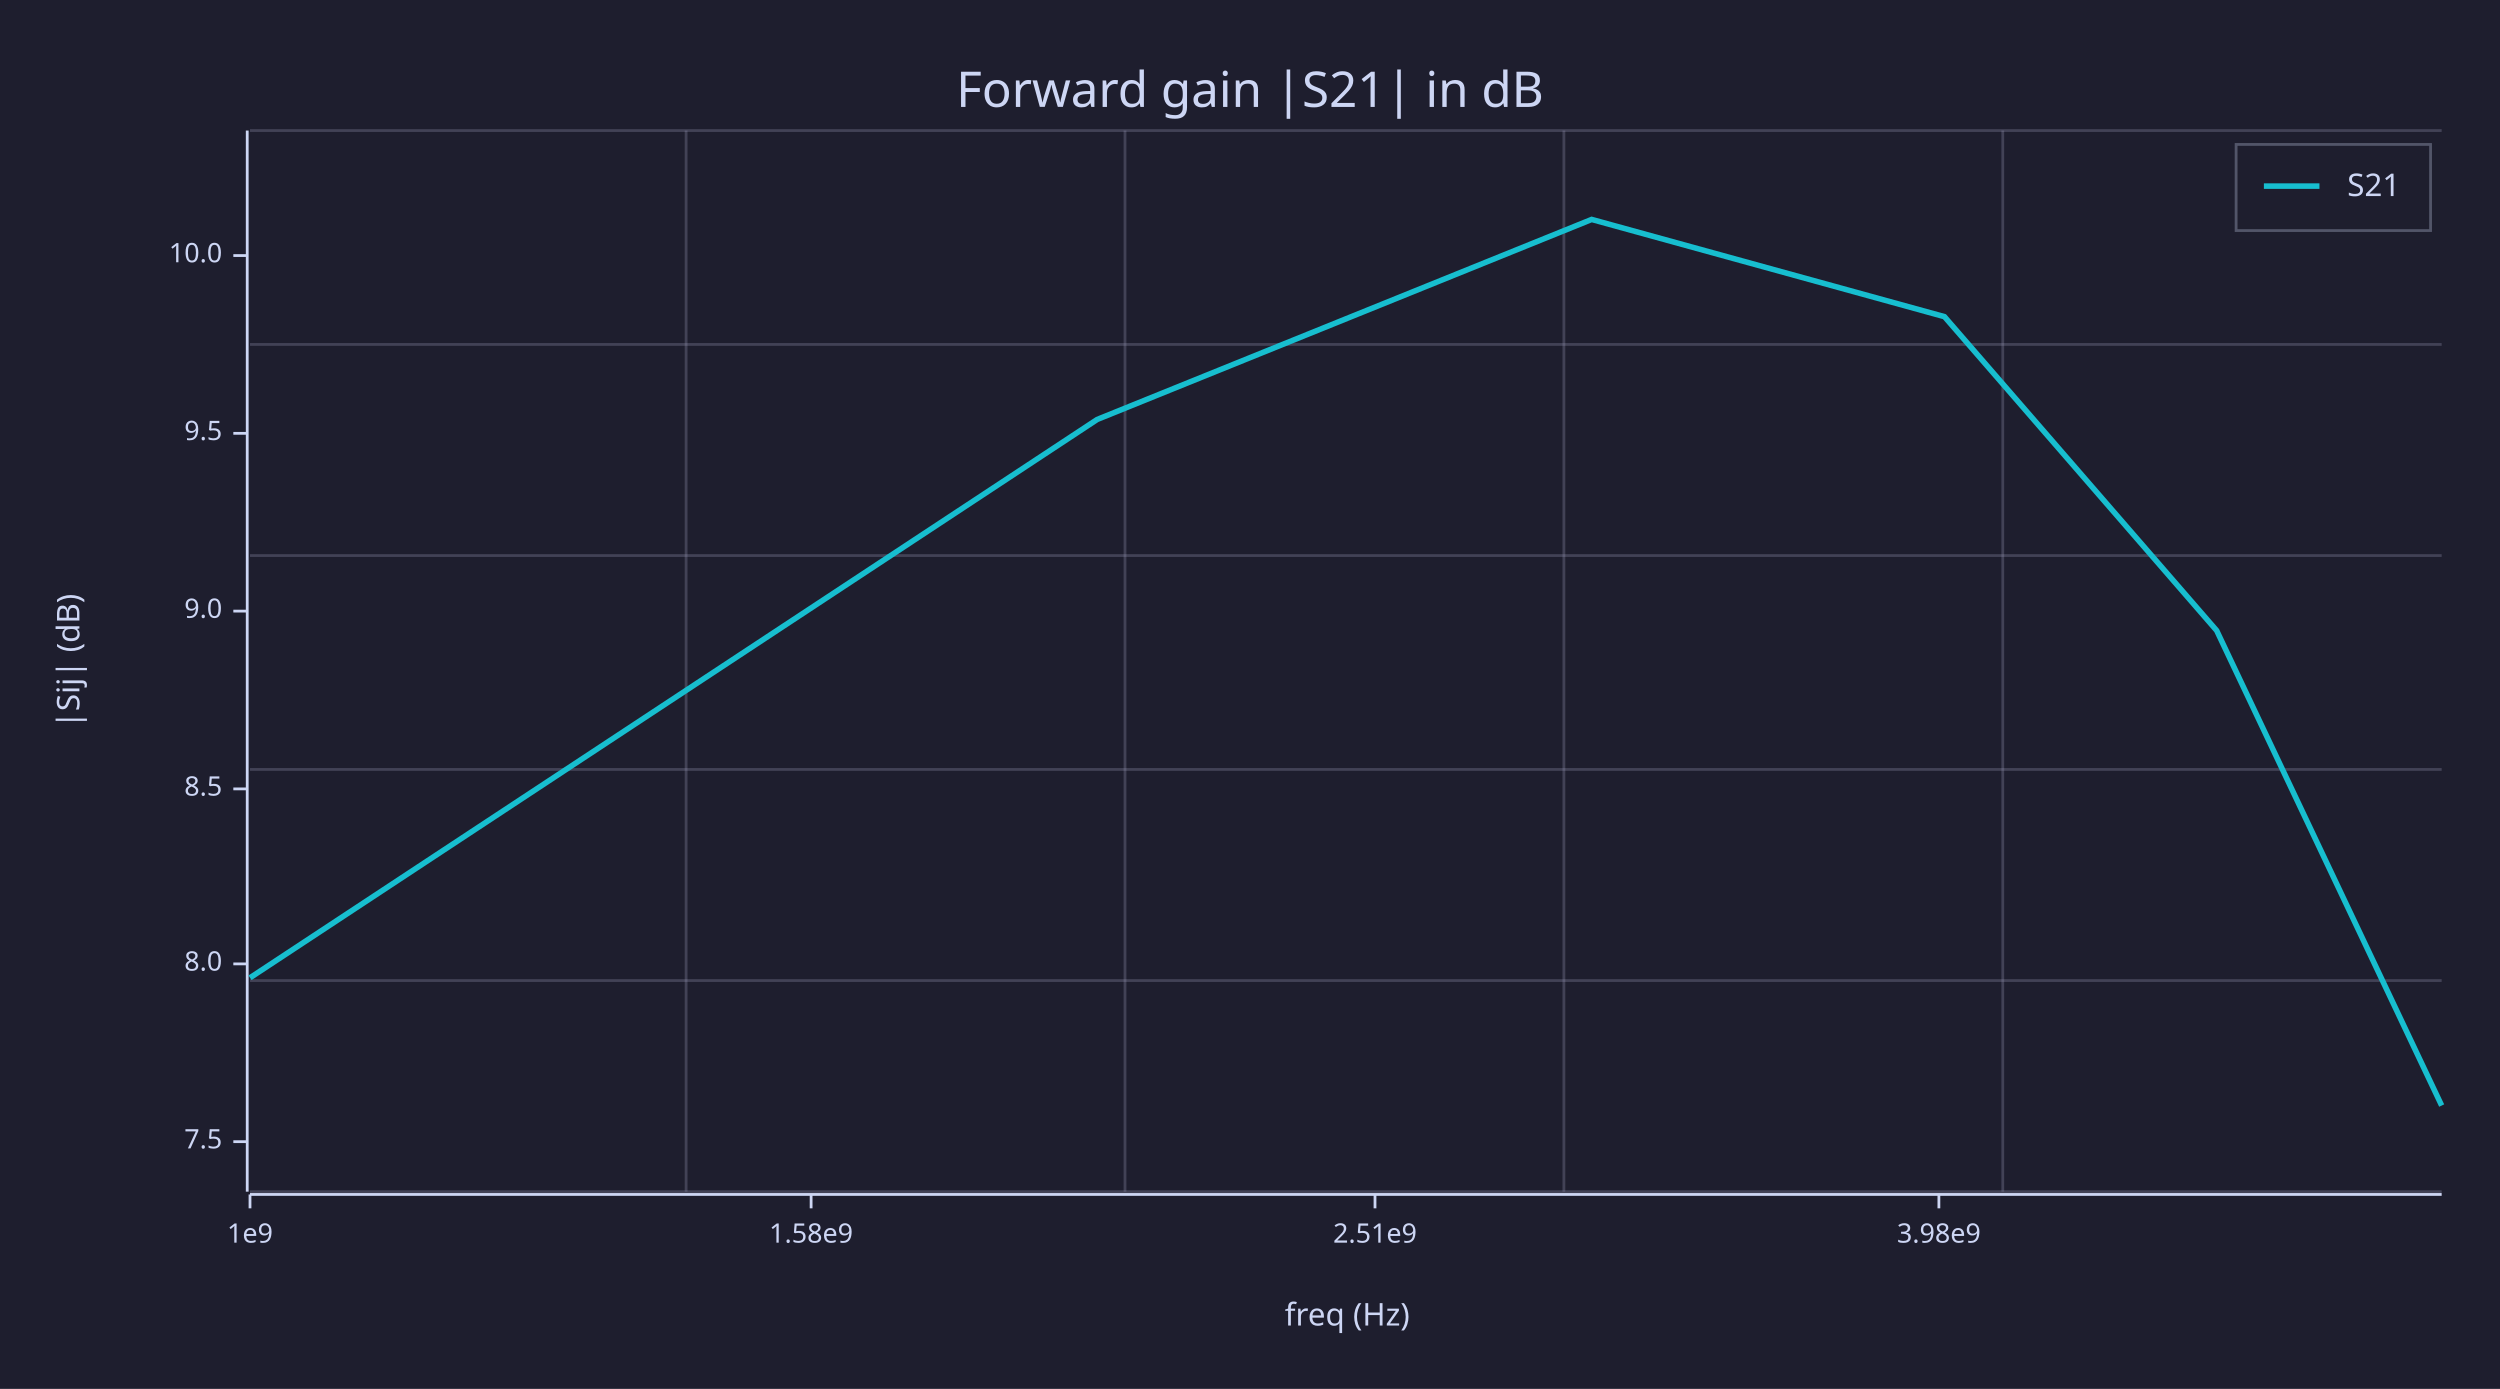
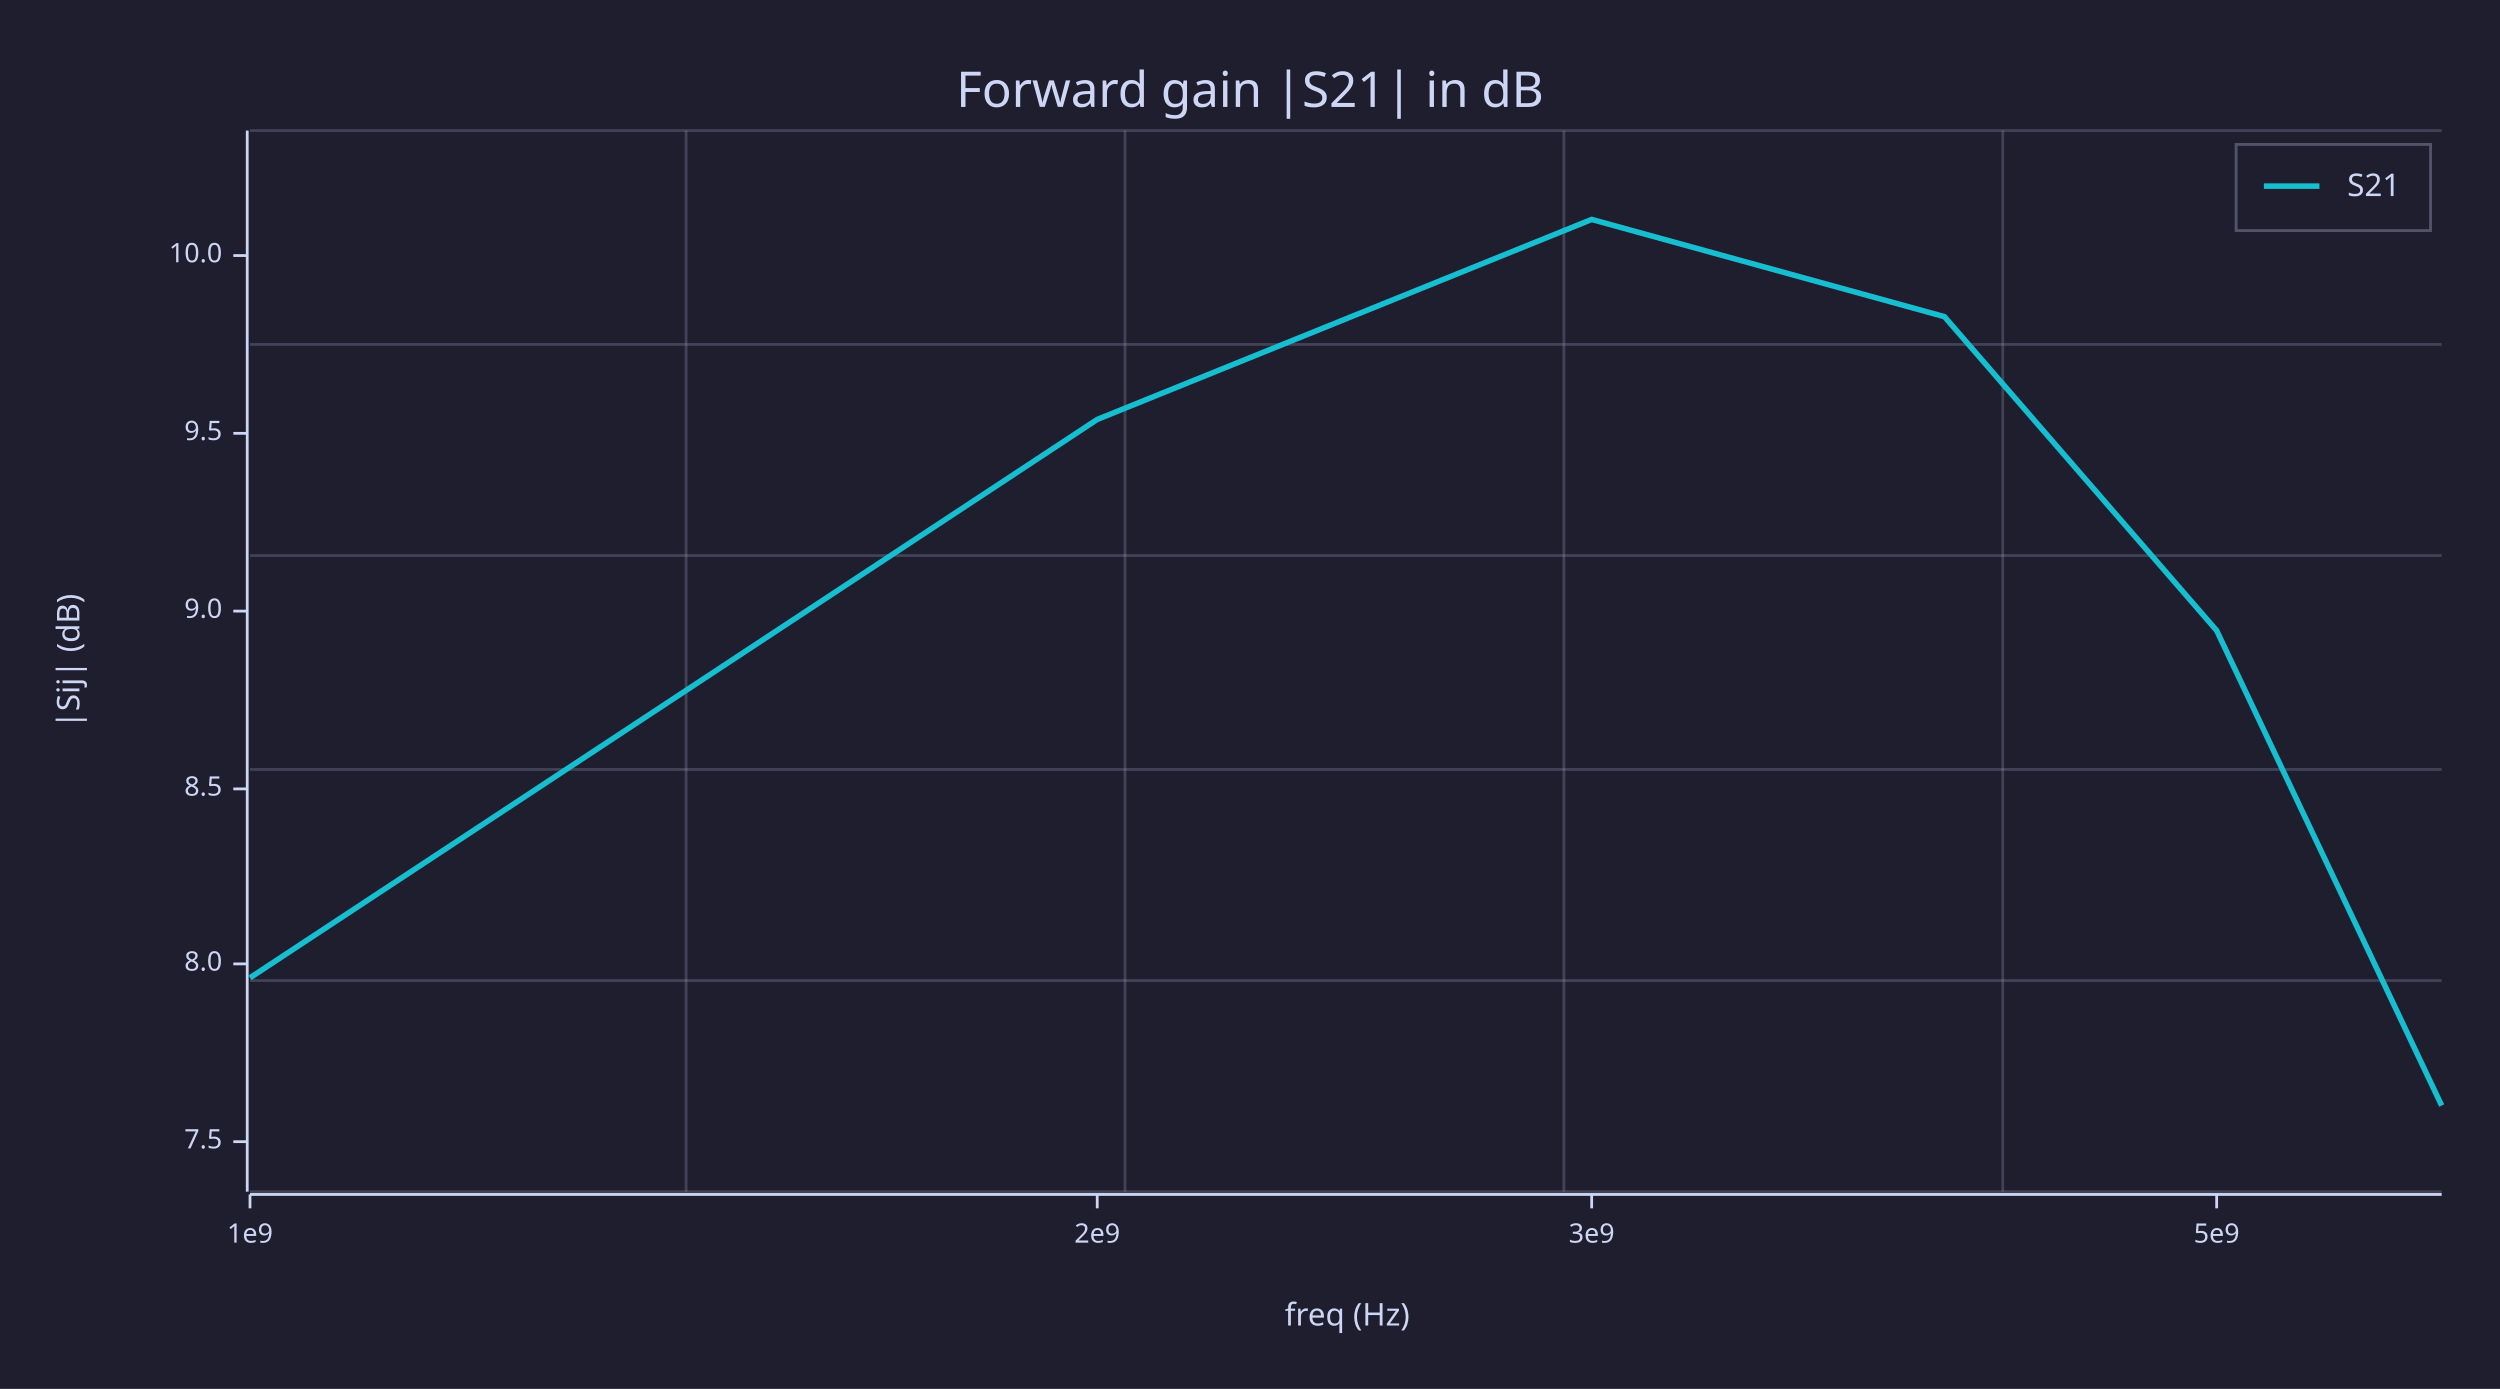
<svg xmlns="http://www.w3.org/2000/svg" width="900" height="500" viewBox="0 0 900 500">
  <rect x="0" y="0" width="900" height="500" opacity="1" fill="#1E1E2E" stroke="none" />
  <text x="450" y="25" dy="0.76em" text-anchor="middle" font-family="sans-serif" font-size="17.742" opacity="1" fill="#CDD6F4">
Forward gain |S21| in dB
</text>
  <text x="20" y="238" dy="0.76em" text-anchor="middle" font-family="sans-serif" font-size="11.29" opacity="1" fill="#CDD6F4" transform="rotate(270, 20, 238)">
|Sij| (dB)
</text>
  <text x="485" y="480" dy="-0.5ex" text-anchor="middle" font-family="sans-serif" font-size="11.29" opacity="1" fill="#CDD6F4">
freq (Hz)
</text>
  <polyline fill="none" opacity="1" stroke="#CDD6F4" stroke-width="1" points="89,47 89,429 " />
  <text x="80" y="411" dy="0.5ex" text-anchor="end" font-family="sans-serif" font-size="9.677" opacity="1" fill="#CDD6F4">
7.5
</text>
  <polyline fill="none" opacity="1" stroke="#CDD6F4" stroke-width="1" points="84,411 89,411 " />
  <text x="80" y="347" dy="0.5ex" text-anchor="end" font-family="sans-serif" font-size="9.677" opacity="1" fill="#CDD6F4">
8.0
</text>
  <polyline fill="none" opacity="1" stroke="#CDD6F4" stroke-width="1" points="84,347 89,347 " />
  <text x="80" y="284" dy="0.5ex" text-anchor="end" font-family="sans-serif" font-size="9.677" opacity="1" fill="#CDD6F4">
8.5
</text>
  <polyline fill="none" opacity="1" stroke="#CDD6F4" stroke-width="1" points="84,284 89,284 " />
  <text x="80" y="220" dy="0.5ex" text-anchor="end" font-family="sans-serif" font-size="9.677" opacity="1" fill="#CDD6F4">
9.0
</text>
  <polyline fill="none" opacity="1" stroke="#CDD6F4" stroke-width="1" points="84,220 89,220 " />
  <text x="80" y="156" dy="0.5ex" text-anchor="end" font-family="sans-serif" font-size="9.677" opacity="1" fill="#CDD6F4">
9.5
</text>
  <polyline fill="none" opacity="1" stroke="#CDD6F4" stroke-width="1" points="84,156 89,156 " />
  <text x="80" y="92" dy="0.5ex" text-anchor="end" font-family="sans-serif" font-size="9.677" opacity="1" fill="#CDD6F4">
10.0
</text>
  <polyline fill="none" opacity="1" stroke="#CDD6F4" stroke-width="1" points="84,92 89,92 " />
  <polyline fill="none" opacity="1" stroke="#CDD6F4" stroke-width="1" points="90,430 879,430 " />
  <text x="90" y="440" dy="0.76em" text-anchor="middle" font-family="sans-serif" font-size="9.677" opacity="1" fill="#CDD6F4">
1e9
</text>
  <polyline fill="none" opacity="1" stroke="#CDD6F4" stroke-width="1" points="90,430 90,435 " />
-   <text x="292" y="440" dy="0.76em" text-anchor="middle" font-family="sans-serif" font-size="9.677" opacity="1" fill="#CDD6F4">
- 1.58e9
+   <text x="395" y="440" dy="0.76em" text-anchor="middle" font-family="sans-serif" font-size="9.677" opacity="1" fill="#CDD6F4">
+ 2e9
</text>
-   <polyline fill="none" opacity="1" stroke="#CDD6F4" stroke-width="1" points="292,430 292,435 " />
-   <text x="495" y="440" dy="0.76em" text-anchor="middle" font-family="sans-serif" font-size="9.677" opacity="1" fill="#CDD6F4">
- 2.51e9
+   <polyline fill="none" opacity="1" stroke="#CDD6F4" stroke-width="1" points="395,430 395,435 " />
+   <text x="573" y="440" dy="0.76em" text-anchor="middle" font-family="sans-serif" font-size="9.677" opacity="1" fill="#CDD6F4">
+ 3e9
</text>
-   <polyline fill="none" opacity="1" stroke="#CDD6F4" stroke-width="1" points="495,430 495,435 " />
-   <text x="698" y="440" dy="0.76em" text-anchor="middle" font-family="sans-serif" font-size="9.677" opacity="1" fill="#CDD6F4">
- 3.98e9
+   <polyline fill="none" opacity="1" stroke="#CDD6F4" stroke-width="1" points="573,430 573,435 " />
+   <text x="798" y="440" dy="0.76em" text-anchor="middle" font-family="sans-serif" font-size="9.677" opacity="1" fill="#CDD6F4">
+ 5e9
</text>
-   <polyline fill="none" opacity="1" stroke="#CDD6F4" stroke-width="1" points="698,430 698,435 " />
+   <polyline fill="none" opacity="1" stroke="#CDD6F4" stroke-width="1" points="798,430 798,435 " />
  <polyline fill="none" opacity="0.3" stroke="#9696B4" stroke-width="1" points="90,429 879,429 " />
  <polyline fill="none" opacity="0.3" stroke="#9696B4" stroke-width="1" points="90,353 879,353 " />
  <polyline fill="none" opacity="0.3" stroke="#9696B4" stroke-width="1" points="90,277 879,277 " />
  <polyline fill="none" opacity="0.3" stroke="#9696B4" stroke-width="1" points="90,200 879,200 " />
  <polyline fill="none" opacity="0.3" stroke="#9696B4" stroke-width="1" points="90,124 879,124 " />
  <polyline fill="none" opacity="0.3" stroke="#9696B4" stroke-width="1" points="90,47 879,47 " />
  <polyline fill="none" opacity="0.3" stroke="#9696B4" stroke-width="1" points="247,429 247,47 " />
  <polyline fill="none" opacity="0.3" stroke="#9696B4" stroke-width="1" points="405,429 405,47 " />
  <polyline fill="none" opacity="0.3" stroke="#9696B4" stroke-width="1" points="563,429 563,47 " />
  <polyline fill="none" opacity="0.3" stroke="#9696B4" stroke-width="1" points="721,429 721,47 " />
  <polyline fill="none" opacity="1" stroke="#17BECF" stroke-width="2" points="90,352 395,151 573,79 700,114 798,227 879,398 " />
  <rect x="805" y="52" width="70" height="31" opacity="0.85" fill="#1E1E2E" stroke="none" />
  <rect x="805" y="52" width="70" height="31" opacity="0.3" fill="none" stroke="#CDD6F4" />
  <text x="845" y="62" dy="0.76em" text-anchor="start" font-family="sans-serif" font-size="11.29" opacity="1" fill="#CDD6F4">
S21
</text>
  <polyline fill="none" opacity="1" stroke="#17BECF" stroke-width="2" points="815,67 835,67 " />
</svg>
